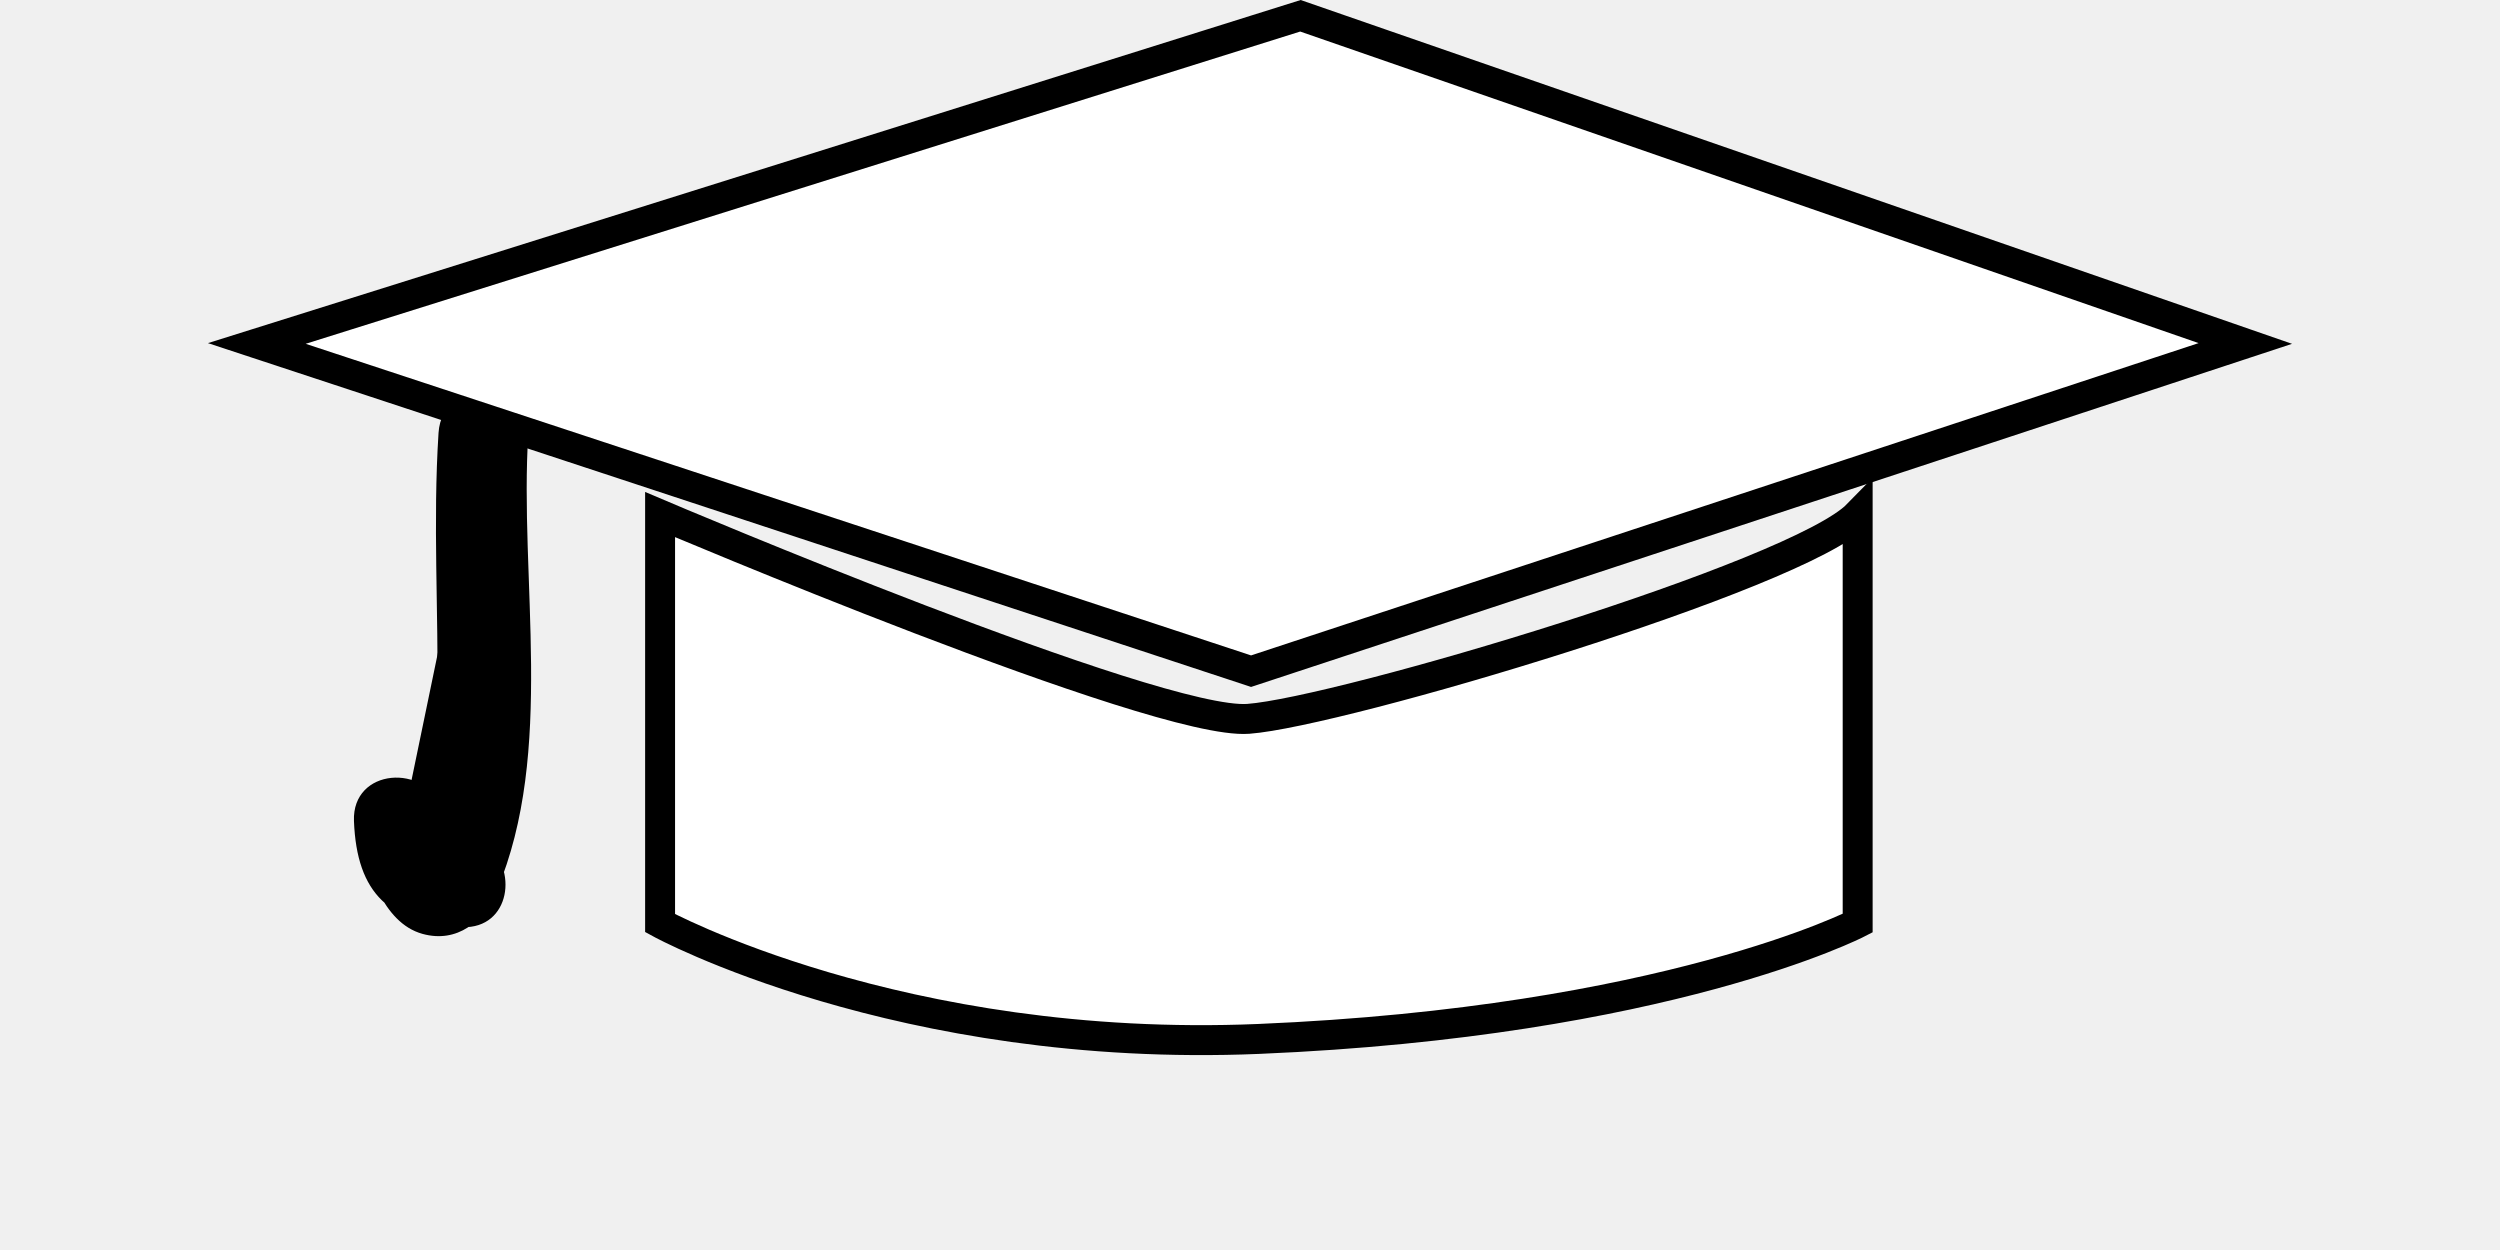
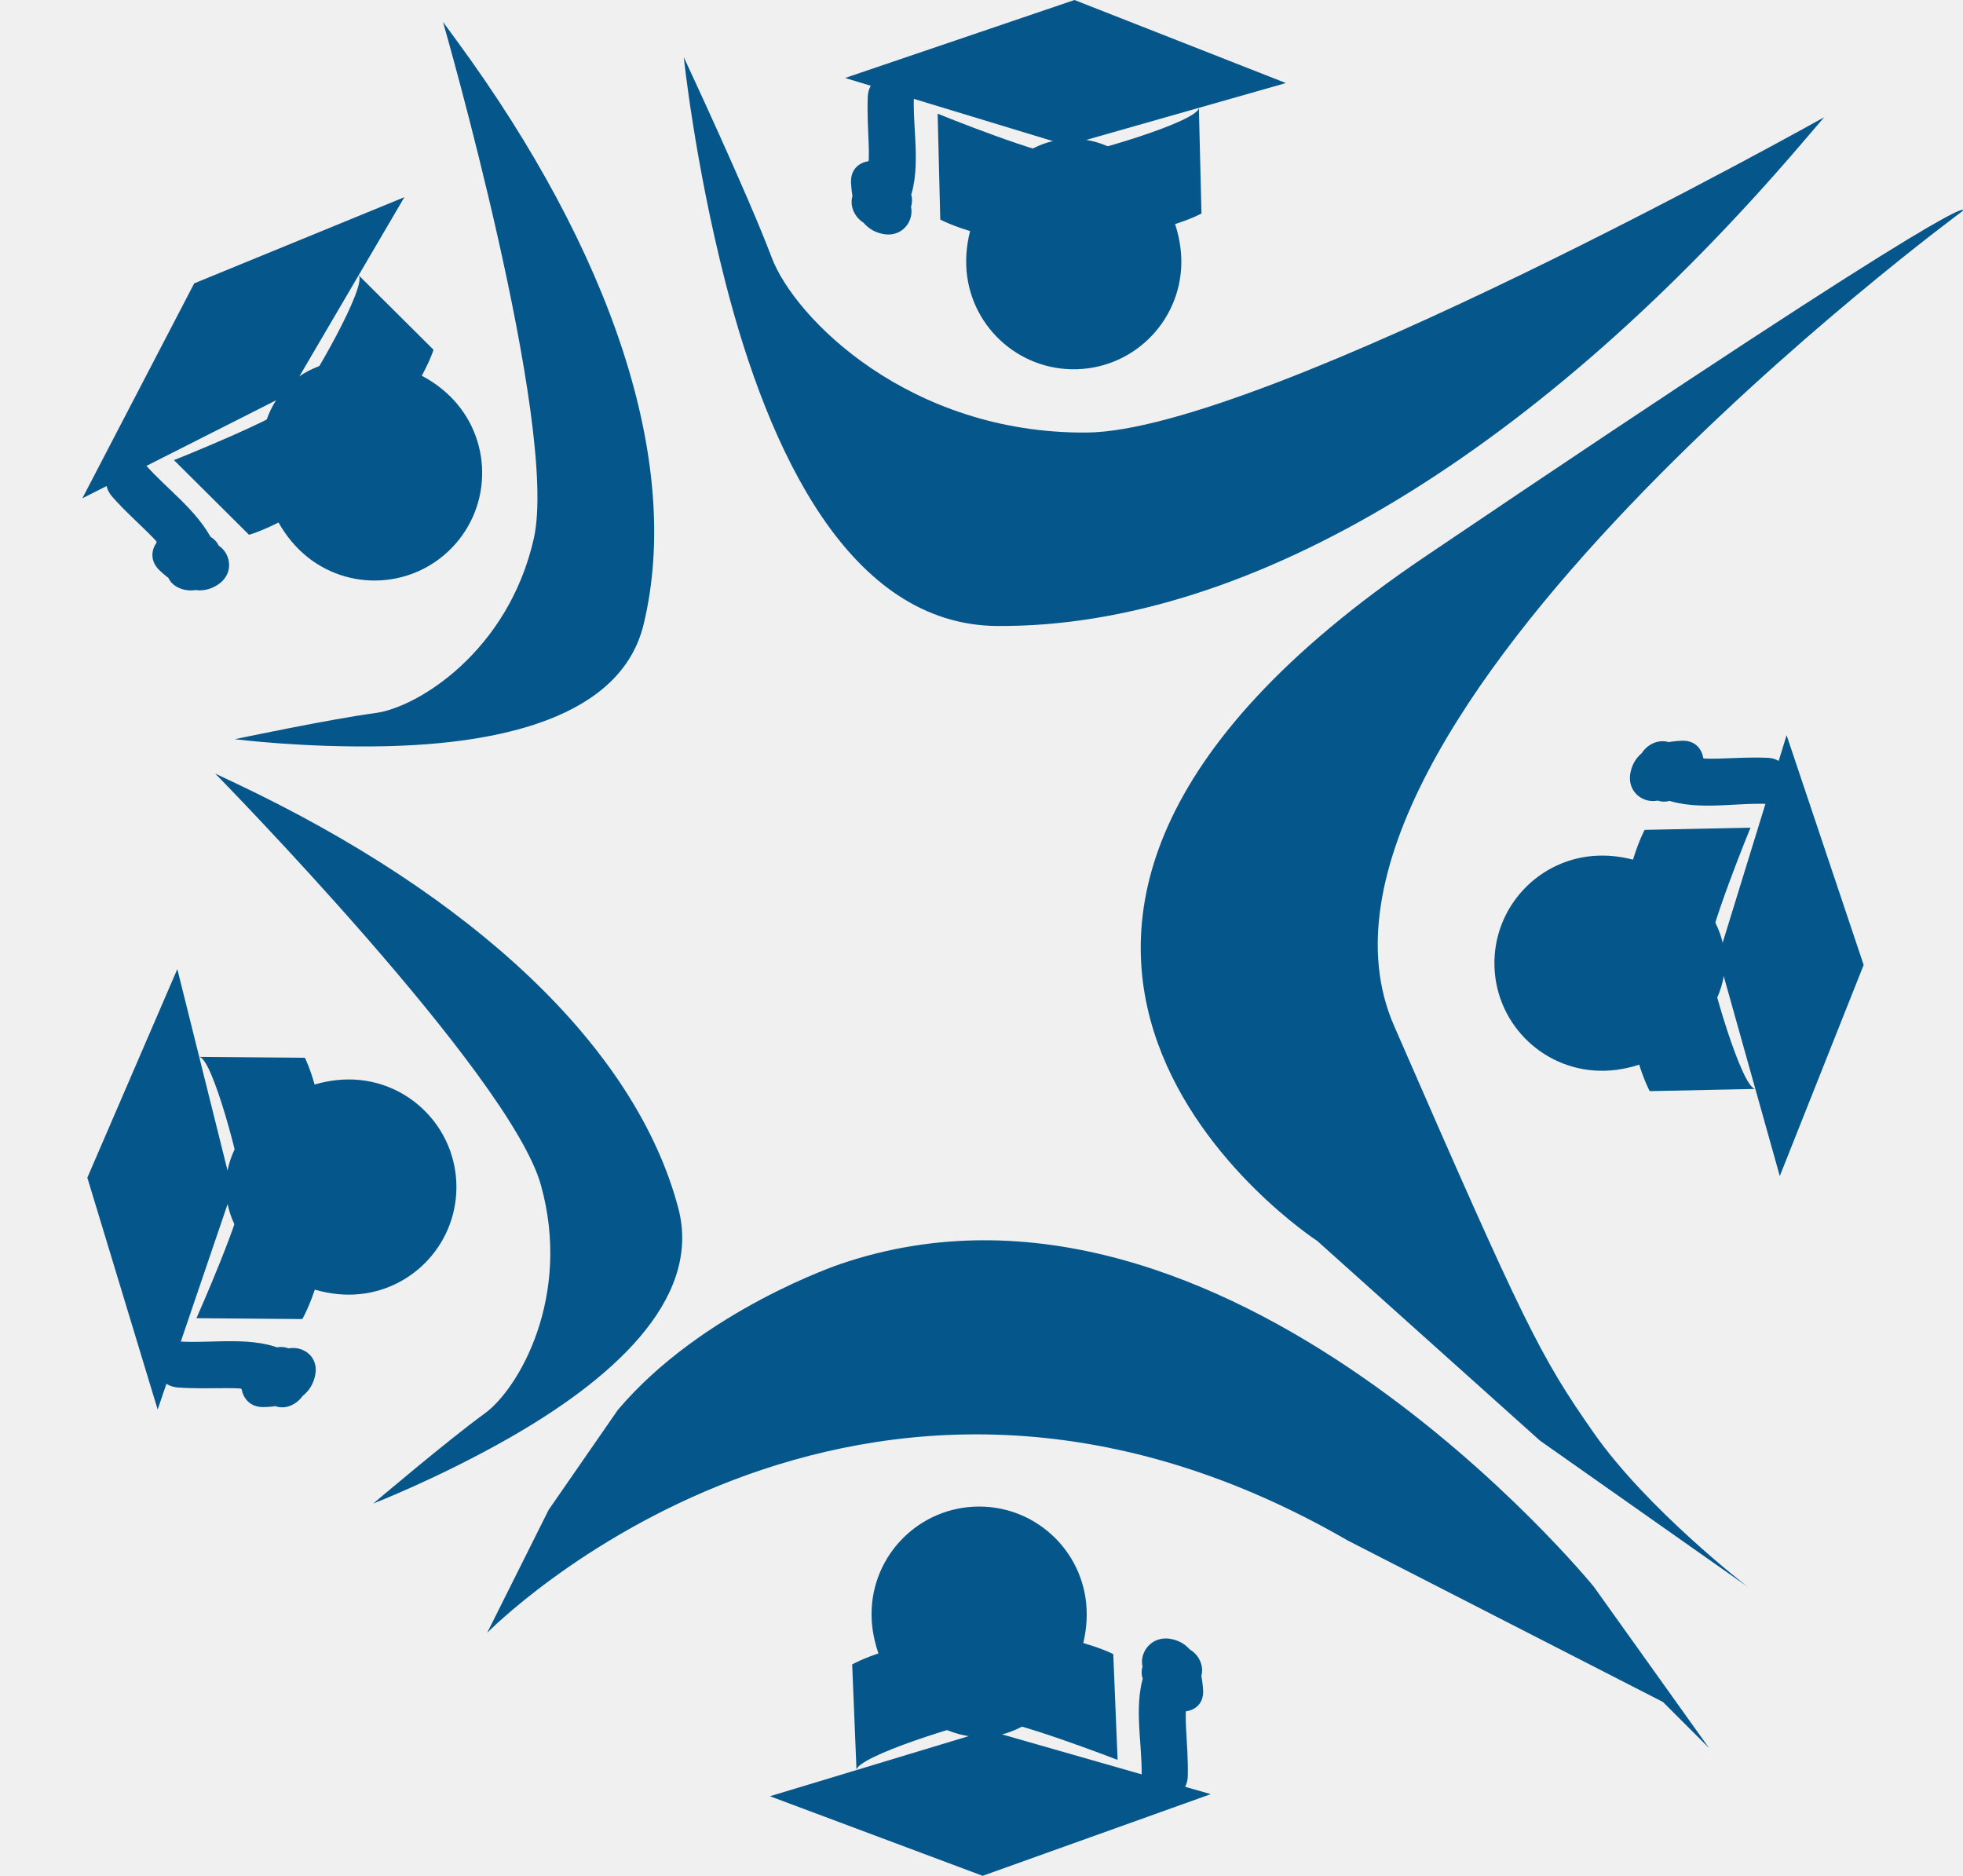
- <svg xmlns="http://www.w3.org/2000/svg" version="1.1" xmlnsXlink="http://www.w3.org/1999/xlink" xmlnsa="http://ns.adobe.com/AdobeSVGViewerExtensions/3.0/" x="0px" y="0px" width="60px" height="30px" viewBox="0 0 69.611 41.751" enable-background="new 0 0 69.611 41.751" xmlSpace="preserve">
+ <svg xmlns="http://www.w3.org/2000/svg" version="1.1" xmlnsXlink="http://www.w3.org/1999/xlink" xmlnsa="http://ns.adobe.com/AdobeSVGViewerExtensions/3.0/" x="0px" y="0px" width="127.714px" height="122.032px" viewBox="0 0 127.714 122.032" enable-background="new 0 0 127.714 122.032" xmlSpace="preserve">
  <defs>
</defs>
  <g>
+     <path fill="#05578B" d="M127.695,13.724c0,0-45.5,33.5-37,53s9.5,21.5,13,26.5s10,10,10,10l-13.5-9.5l-14.5-13c0,0-30-19.5,7-44.5   S127.695,13.724,127.695,13.724z" />
+   </g>
+   <path fill="#05578B" d="M44.488,3.724c0,0,0.707,6.836,2.707,14.64c2.807,10.956,8.052,22.294,17.689,22.36  c16.701,0.114,35.452-11.692,52.24-31.278c1.559-1.819,1.559-1.819,1.559-1.819S82.195,28.056,70.695,28.14  c-11.5,0.084-19-7.416-20.5-11.416S44.488,3.724,44.488,3.724z" />
+   <path fill="#05578B" d="M15.273,48.088c0,0,4.458,0.569,9.726,0.459c7.395-0.154,15.397-1.803,16.876-7.93  C44.437,30,39.715,16.3,29.747,2.689c-0.926-1.264-0.926-1.264-0.926-1.264s7.568,26.279,5.907,33.615  c-1.661,7.335-7.555,10.993-10.326,11.351C21.631,46.751,15.273,48.088,15.273,48.088z" />
+   <path fill="#05578B" d="M24.284,97.812c0,0,4.192-1.62,8.773-4.223c6.431-3.654,12.685-8.911,11.071-15.004  C41.33,68.027,30.659,58.223,15.416,50.994C14,50.323,14,50.323,14,50.323s19.16,19.514,21.188,26.757  c2.028,7.242-1.416,13.263-3.682,14.897C29.24,93.61,24.284,97.812,24.284,97.812z" />
+   <path fill="#05578B" d="M31.695,106.224c0,0,24-24.5,56-6l20.5,10.5l3,3l-7.5-10.5c0,0-24-29.5-49-21c0,0-9,3-14.5,9.5l-4.5,6.5  L31.695,106.224z" />
+   <g>
+     <path fill="#05578B" d="M29.695,77.224c0,3.866-3.134,7-7,7s-8-3.134-8-7c0-3.866,4.134-7,8-7S29.695,73.358,29.695,77.224z" />
    <g>
-       <path d="M8.495,27.763" />
+       <polyline fill="#05578B" points="11.537,63.044 15.12,77.417 10.258,91.698 5.682,76.614 11.537,63.044   " />
+       <path fill="#05578B" d="M21.42,77.329c0.168,5.184-1.751,8.483-1.751,8.483l-6.888-0.057c0,0,3.11-6.997,3.025-8.319    s-1.976-8.672-2.859-8.681l6.888,0.057C19.834,68.813,21.23,71.452,21.42,77.329" />
+       <path fill="#0000FF" d="M10.275,91.143" />
      <g>
-         <path d="M8.495,29.263c1.935,0,1.935-3,0-3S6.561,29.263,8.495,29.263L8.495,29.263z" />
+         <g>
+           <path fill="#05578B" d="M11.574,90.264c1.06,0.077,2.117,0.048,3.179,0.042c0.574-0.003,1.151,0.023,1.719,0.109      c0.187,0.029,0.372,0.064,0.556,0.105c0.507,0.185,0.408-0.023-0.298-0.624c0.05-0.385,0.101-0.771,0.151-1.156      c0.407-0.344,0.365-0.393-0.126-0.148c-1.549,0.533-1.364,2.988,0.399,2.946c1.431-0.034,2.968-0.437,3.338-2.007      c0.409-1.735-1.76-2.495-2.742-1.156c-0.321,0.438-0.546,0.741-0.749,1.267c0.836-0.221,1.671-0.441,2.507-0.662      c-0.524-0.595-1.397-0.602-2.032-1.004c-1.426-0.903-3.122,1.24-1.818,2.356c1.109,0.949,2.199,0.758,3.408,0.088      c1.692-0.938,0.179-3.529-1.514-2.59c-0.623,0.345-0.26-0.036,0.228,0.381c-0.606,0.785-1.212,1.571-1.818,2.356      c0.267,0.169,0.578,0.27,0.872,0.385c0.133,0.052,0.776,0.402,0.553,0.15c0.814,0.925,2.134,0.307,2.507-0.662      c0.065-0.169,0.325-0.385,0.446-0.55c-0.914-0.385-1.828-0.771-2.742-1.156c0.107-0.453,0.145-0.209-0.446-0.195      c0.133,0.982,0.266,1.964,0.399,2.946c0.835-0.287,1.808-0.637,2.07-1.589c0.226-0.823-0.25-1.609-0.971-1.978      c-2.08-1.064-4.844-0.492-7.079-0.653C9.643,87.125,9.656,90.126,11.574,90.264L11.574,90.264z" />
+         </g>
      </g>
    </g>
+   </g>
+   <g>
+     <path fill="#05578B" d="M29.374,35.662c-2.703,2.764-7.135,2.812-9.899,0.109s-3.527-7.835-0.824-10.598s7.85-2.113,10.614,0.59   S32.078,32.898,29.374,35.662z" />
    <g>
-       <path d="M9.202,14.457c-0.353,4.094,0.353,8.188-0.353,12.282c-0.353,2.388-1.06,5.117-2.473,0.682    c0,1.706,0.353,2.047,2.12,2.047c-0.707-0.341-0.707-1.023-2.12-1.365" />
+       <polyline fill="#05578B" points="26.31,12.827 18.82,25.607 5.358,32.417 12.635,18.434 26.31,12.827   " />
+       <path fill="#05578B" d="M23.385,29.95c-3.506,3.823-7.184,4.84-7.184,4.84l-4.883-4.857c0,0,7.116-2.827,7.979-3.831    s4.651-7.581,4.026-8.205l4.883,4.857C28.207,22.754,27.359,25.616,23.385,29.95" />
+       <path fill="#0000FF" d="M5.759,32.032" />
      <g>
-         <path d="M7.702,14.457c-0.192,2.978,0.003,5.952-0.04,8.932c-0.02,1.391-0.207,2.774-0.467,4.139     c-0.07,0.351-0.162,0.697-0.276,1.036c1.561,0.2,1.862-0.314,0.904-1.542c-0.538-1.531-3.014-1.376-2.946,0.399     c0.093,2.437,1.2,3.461,3.62,3.547c1.612,0.057,1.884-1.986,0.757-2.795c-0.886-0.636-1.423-1.122-2.478-1.516     c-1.816-0.678-2.593,2.222-0.798,2.893c0.554,0.207,1.244,0.842,1.761,1.213c0.252-0.932,0.505-1.863,0.757-2.795     c-0.792,0.202-0.998,0.02-0.62-0.547c-0.982,0.133-1.964,0.266-2.946,0.399c0.4,1.139,0.873,2.997,2.238,3.373     c1.159,0.319,2.046-0.414,2.476-1.435c1.969-4.67,0.742-10.395,1.058-15.301C10.826,12.525,7.826,12.537,7.702,14.457     L7.702,14.457z" />
+         <g>
+           <path fill="#05578B" d="M7.29,32.3c0.832,0.952,1.787,1.78,2.669,2.684c0.371,0.38,0.698,0.792,1,1.227      c0.078,0.114,0.15,0.232,0.217,0.353c-0.559-0.959,2.113-1.282,1.031-1.806c-1.469-0.711-3.123,1.127-1.818,2.356      c1.021,0.961,2.468,1.81,3.804,0.91c1.436-0.968,0.525-3.071-1.156-2.742c-0.343,0.067-0.954,0.155-1.421,0.383      c0.752,0.432,1.505,0.863,2.257,1.295c0.098-0.745-0.645-1.647-0.751-2.157c-0.35-1.685-2.954-1.265-2.946,0.399      c0.007,1.448,1.089,2.102,2.341,2.454c1.866,0.524,2.657-2.371,0.798-2.893c-0.099-0.028-0.198-0.055-0.297-0.082      c-0.555-0.15,0.156-0.134,0.159,0.521c-0.982,0.133-1.964,0.266-2.946,0.399c0.069,0.331,0.245,0.647,0.387,0.953      c0.124,0.27,0.193,0.899,0.258,0.407c-0.161,1.231,1.365,1.73,2.257,1.295c-0.026,0.013,0.514-0.043,0.704-0.08      c-0.385-0.914-0.771-1.828-1.156-2.742c0.336-0.226,0.137-0.153-0.168-0.441c-0.606,0.785-1.212,1.571-1.818,2.356      c0.801,0.387,1.756,0.836,2.617,0.332c0.9-0.527,0.96-1.618,0.536-2.47c-1.005-2.022-2.98-3.366-4.434-5.031      C8.137,28.719,6.024,30.85,7.29,32.3L7.29,32.3z" />
+         </g>
      </g>
    </g>
-     <polygon fill="#FFFFFF" stroke="#000000" stroke-miterlimit="10" points="1.632,11.472 36.49,0.527 68.05,11.472 34.841,22.418     " />
-     <path fill="#FFFFFF" stroke="#000000" stroke-miterlimit="10" d="M15.102,30.833V17.187c0,0,16.585,7.051,19.647,6.823   c3.062-0.227,18.353-4.776,20.353-6.823v13.647c0,0-6.383,3.294-20,3.867C23.09,35.205,15.102,30.833,15.102,30.833z" />
-     <path fill="#0000FF" d="M3.66,11.501" />
-     <path fill="#0000FF" d="M3.321,41.751" />
  </g>
+   <g>
+     <path fill="#05578B" d="M70.09,24.02c-3.864,0.128-7.1-2.901-7.227-6.765s2.868-8.099,6.732-8.227   c3.864-0.128,7.133,3.9,7.26,7.764C76.982,20.657,73.954,23.893,70.09,24.02z" />
+     <g>
+       <polyline fill="#05578B" points="83.662,5.403 69.415,9.459 54.981,5.072 69.906,0 83.662,5.403   " />
+       <path fill="#05578B" d="M69.711,15.753c-5.176,0.339-8.537-1.47-8.537-1.47l-0.17-6.886c0,0,7.096,2.877,8.414,2.749    c1.318-0.129,8.602-2.262,8.581-3.145l0.17,6.886C78.17,13.887,75.579,15.369,69.711,15.753" />
+       <path fill="#0000FF" d="M55.537,5.071" />
+       <g>
+         <g>
+           <path fill="#05578B" d="M56.457,6.291c-0.041,1.062,0.022,2.118,0.063,3.179c0.021,0.532,0.002,1.06-0.03,1.591      c-0.018,0.233-0.05,0.463-0.094,0.692c-0.171,0.511,0.045,0.416,0.649-0.284c0.385,0.05,0.771,0.101,1.156,0.151      c0.343,0.412,0.381,0.376,0.114-0.107c-0.565-1.483-3.049-1.407-2.946,0.399c0.079,1.402,0.493,2.99,2.069,3.307      c1.69,0.34,2.577-1.771,1.156-2.742c-0.45-0.308-0.756-0.534-1.286-0.719c0.221,0.836,0.441,1.671,0.662,2.507      c0.544-0.512,0.722-1.675,0.946-2.057c0.843-1.433-1.27-3.175-2.356-1.818c-0.91,1.137-0.757,2.196-0.035,3.402      c0.992,1.658,3.586,0.15,2.59-1.514c-0.41-0.685,0.026-0.341-0.434,0.233c-0.785-0.606-1.571-1.212-2.356-1.818      c-0.16,0.272-0.263,0.582-0.368,0.879c-0.1,0.282-0.559,0.994-0.109,0.57c-0.87,0.818-0.358,2.153,0.662,2.507      c0.201,0.07,0.388,0.292,0.57,0.416c0.385-0.914,0.771-1.828,1.156-2.742c0.076,0.078,0.152,0.156,0.228,0.234      c-0.071-0.21-0.102-0.426-0.095-0.648c-0.982,0.133-1.964,0.266-2.946,0.399c0.315,0.827,0.67,1.789,1.623,2.052      c0.813,0.224,1.625-0.249,1.969-0.98c1.001-2.129,0.356-4.833,0.444-7.09C59.533,4.355,56.532,4.363,56.457,6.291L56.457,6.291z      " />
+         </g>
+       </g>
+     </g>
+   </g>
+   <g>
+     <path fill="#05578B" d="M63.358,98.018c3.861-0.191,7.146,2.785,7.337,6.646c0.191,3.861-2.736,8.145-6.597,8.335   s-7.195-3.784-7.386-7.645S59.497,98.209,63.358,98.018z" />
+     <g>
+       <polyline fill="#05578B" points="50.091,116.854 64.27,112.567 78.773,116.718 63.933,122.032 50.091,116.854   " />
+       <path fill="#05578B" d="M63.871,106.278c5.17-0.423,8.559,1.33,8.559,1.33l0.282,6.882c0,0-7.141-2.762-8.458-2.611    c-1.316,0.15-8.564,2.402-8.529,3.284l-0.282-6.882C55.444,108.282,58.01,106.758,63.871,106.278" />
+       <path fill="#0000FF" d="M78.218,116.728" />
+       <g>
+         <g>
+           <path fill="#05578B" d="M77.278,115.548c0.024-1.063-0.057-2.117-0.115-3.177c-0.029-0.532-0.019-1.059,0.004-1.591      c0.015-0.233,0.041-0.464,0.077-0.694c0.165-0.513-0.056-0.421-0.662,0.278c-0.385-0.05-0.771-0.101-1.156-0.151      c-0.343-0.415-0.375-0.382-0.098,0.098c0.58,1.449,3.08,1.426,2.946-0.399c-0.101-1.388-0.519-3-2.099-3.291      c-1.666-0.307-2.617,1.778-1.156,2.742c0.455,0.3,0.763,0.528,1.295,0.703c-0.221-0.836-0.441-1.671-0.662-2.507      c-0.543,0.528-0.696,1.676-0.918,2.068c-0.813,1.435,1.286,3.2,2.356,1.818c0.89-1.151,0.757-2.195,0.01-3.399      c-1.017-1.64-3.613-0.135-2.59,1.514c0.413,0.665-0.007,0.366,0.459-0.237c0.785,0.606,1.571,1.212,2.356,1.818      c0.156-0.276,0.259-0.582,0.36-0.882c0.091-0.273,0.542-1.019,0.089-0.578c0.843-0.819,0.383-2.163-0.662-2.507      c-0.212-0.07-0.39-0.276-0.579-0.401c-0.385,0.914-0.771,1.828-1.156,2.742c-0.072-0.082-0.143-0.165-0.215-0.247      c0.073,0.209,0.11,0.425,0.112,0.646c0.982-0.133,1.964-0.266,2.946-0.399c-0.329-0.823-0.686-1.78-1.639-2.042      c-0.808-0.222-1.632,0.249-1.964,0.985c-0.97,2.152-0.289,4.826-0.341,7.093C74.234,117.484,77.234,117.479,77.278,115.548      L77.278,115.548z" />
+         </g>
+       </g>
+     </g>
+   </g>
+   <g>
+     <path fill="#05578B" d="M97.23,62.864c-0.113-3.864,2.929-7.088,6.793-7.201c3.864-0.113,8.088,2.9,8.201,6.764   c0.113,3.864-3.928,7.117-7.793,7.23C100.566,69.769,97.342,66.728,97.23,62.864z" />
+     <g>
+       <polyline fill="#05578B" points="115.794,76.508 111.794,62.246 116.237,47.829 121.251,62.774 115.794,76.508   " />
+       <path fill="#05578B" d="M105.499,62.518c-0.319-5.177,1.503-8.531,1.503-8.531l6.886-0.143c0,0-2.905,7.084-2.781,8.403    s2.228,8.611,3.111,8.594l-6.886,0.143C107.332,70.984,105.86,68.387,105.499,62.518" />
+       <path fill="#0000FF" d="M116.236,48.385" />
+       <g>
+         <g>
+           <path fill="#05578B" d="M115.007,49.3c-1.062-0.046-2.118,0.014-3.179,0.051c-0.532,0.018-1.06-0.003-1.591-0.036      c-0.232-0.021-0.463-0.054-0.691-0.099c-0.511-0.173-0.415,0.042,0.286,0.646c-0.05,0.385-0.101,0.771-0.151,1.156      c-0.412,0.343-0.375,0.382,0.11,0.118c1.49-0.562,1.402-3.041-0.399-2.946c-1.405,0.074-2.988,0.487-3.311,2.062      c-0.348,1.696,1.769,2.567,2.742,1.156c0.31-0.449,0.536-0.754,0.722-1.284c-0.836,0.221-1.671,0.441-2.507,0.662      c0.508,0.544,1.675,0.728,2.054,0.953c1.433,0.85,3.168-1.266,1.818-2.356c-1.133-0.914-2.197-0.757-3.403-0.042      c-1.662,0.985-0.154,3.579,1.514,2.59c0.69-0.409,0.335,0.03-0.232-0.428c0.606-0.785,1.212-1.571,1.818-2.356      c-0.271-0.161-0.582-0.264-0.878-0.37c-0.284-0.102-0.988-0.563-0.568-0.114c-0.818-0.877-2.151-0.352-2.507,0.662      c-0.07,0.198-0.296,0.388-0.42,0.567c0.914,0.385,1.828,0.771,2.742,1.156c-0.077,0.077-0.154,0.154-0.23,0.231      c0.211-0.068,0.427-0.099,0.649-0.091c-0.133-0.982-0.266-1.964-0.399-2.946c-0.828,0.312-1.792,0.666-2.054,1.619      c-0.224,0.814,0.249,1.623,0.979,1.97c2.123,1.009,4.834,0.372,7.089,0.468C116.942,52.383,116.934,49.383,115.007,49.3      L115.007,49.3z" />
+         </g>
+       </g>
+     </g>
+   </g>
+   <path fill="none" d="M0,53.843" />
</svg>
